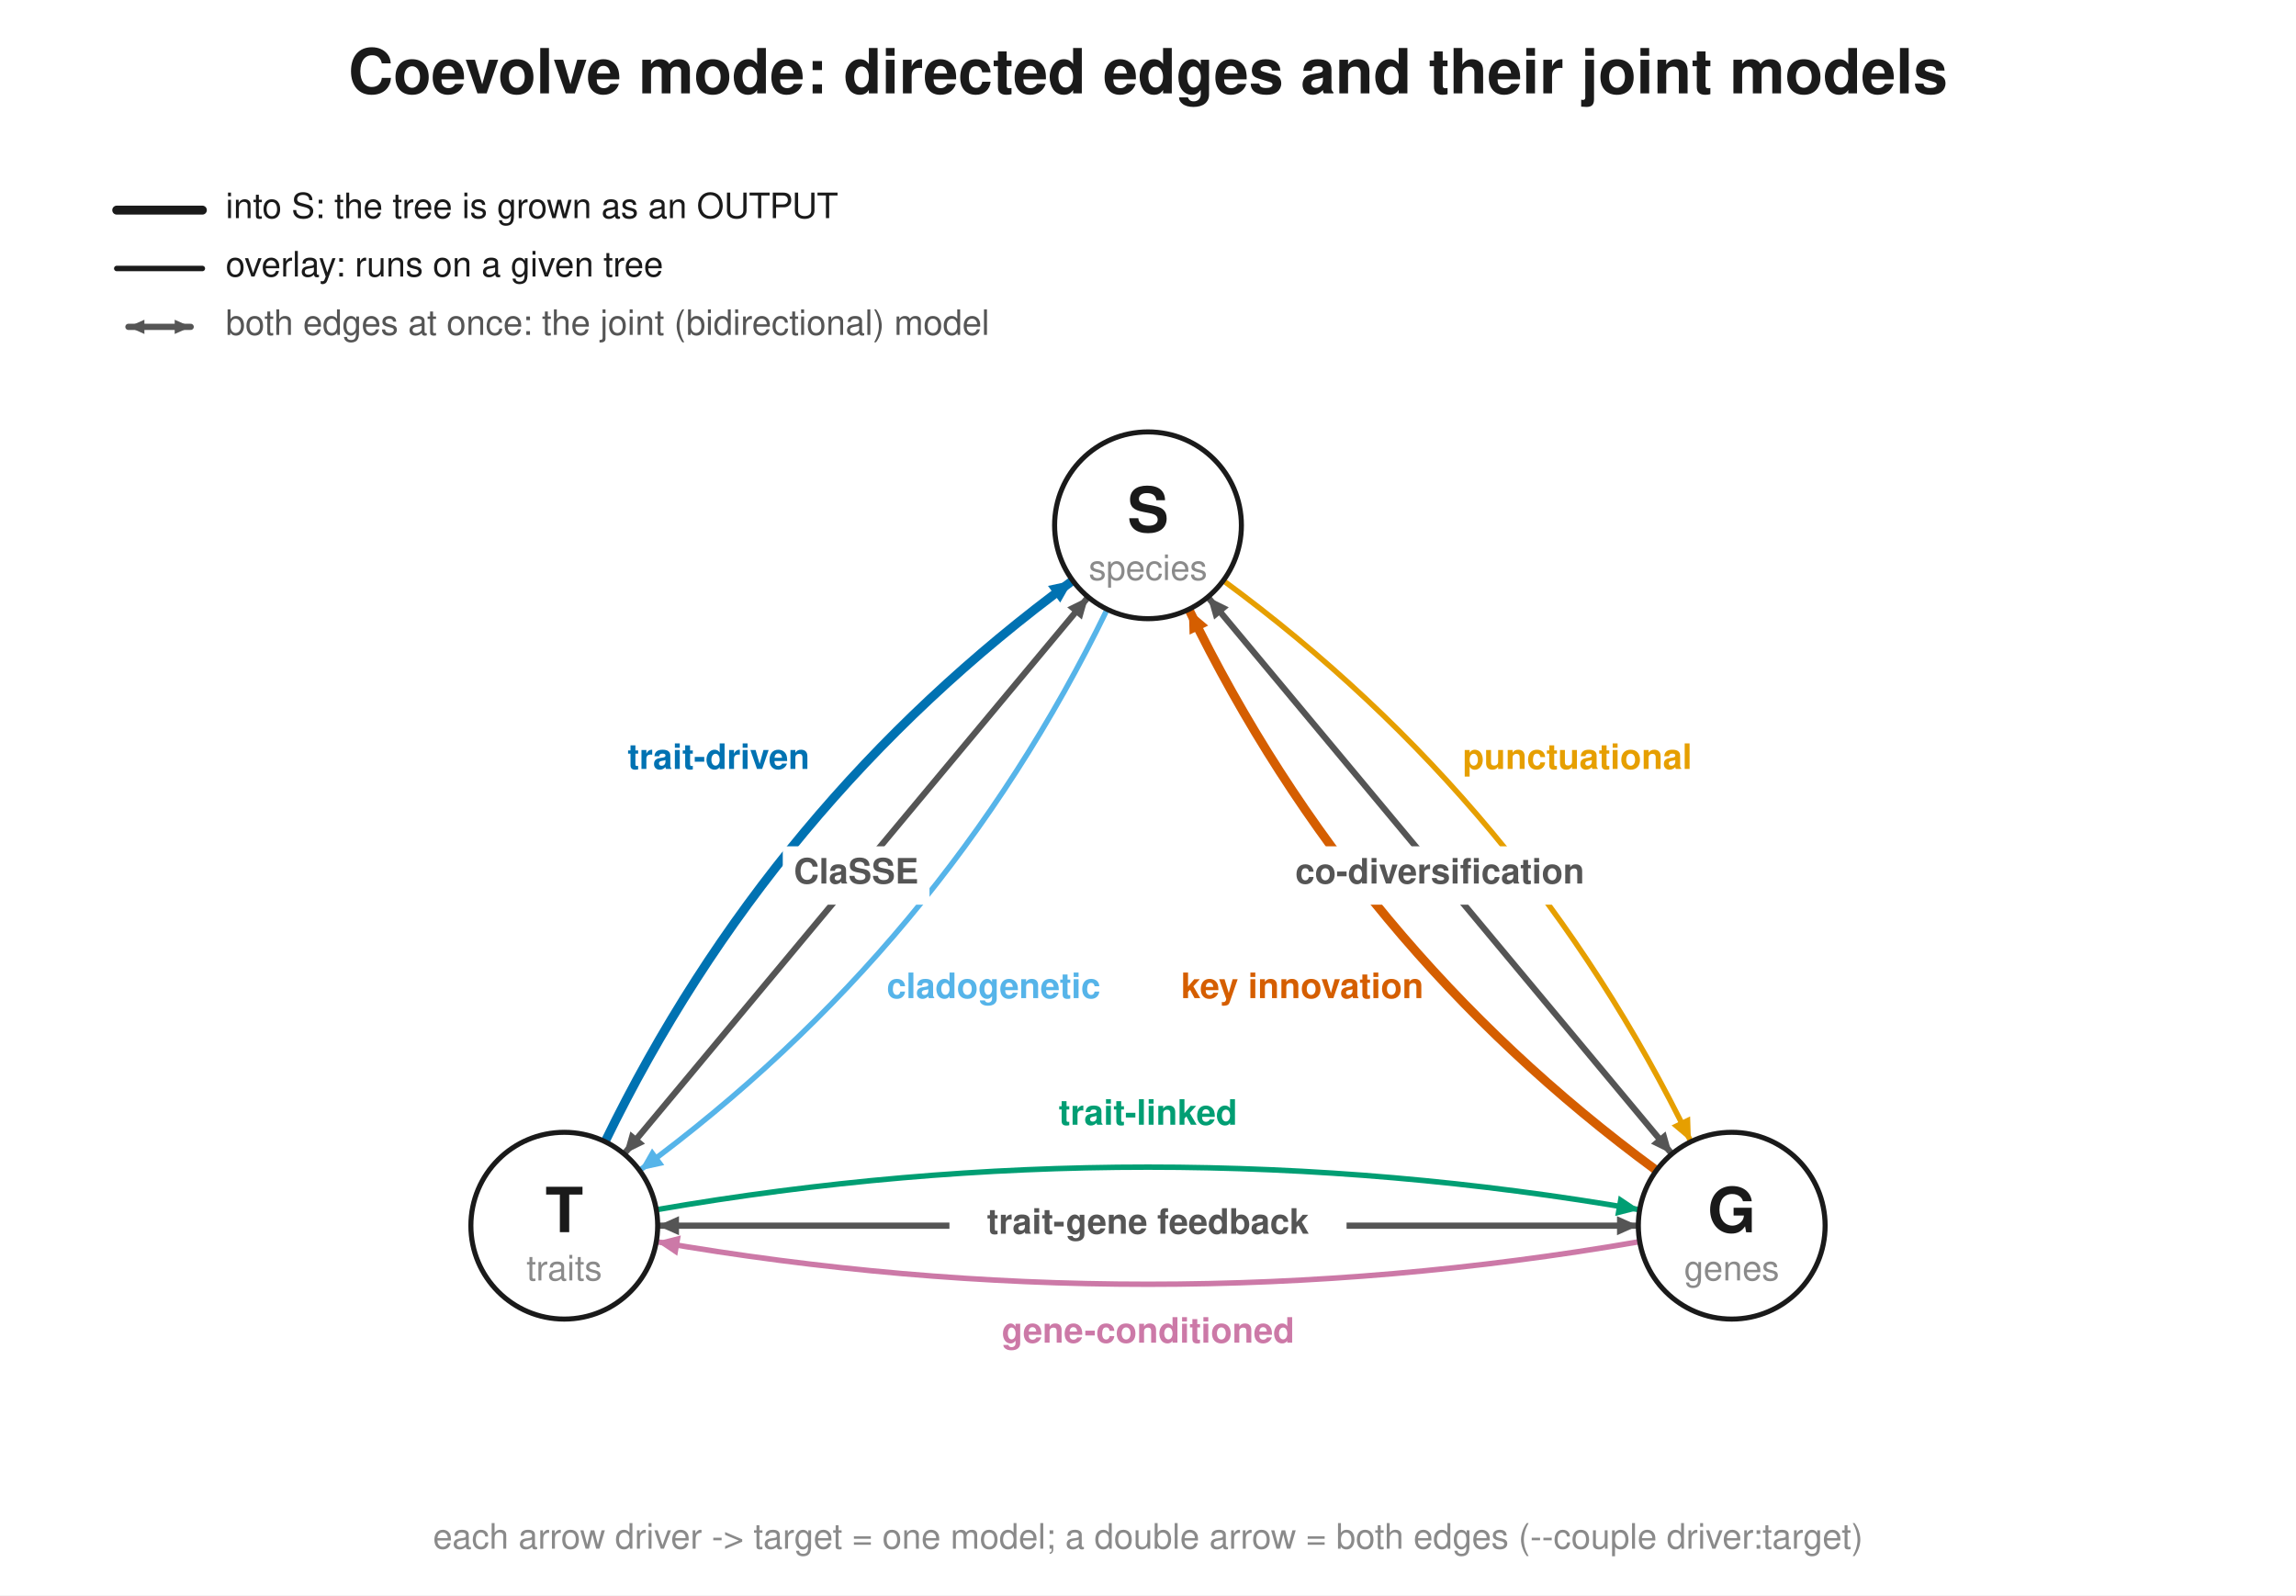
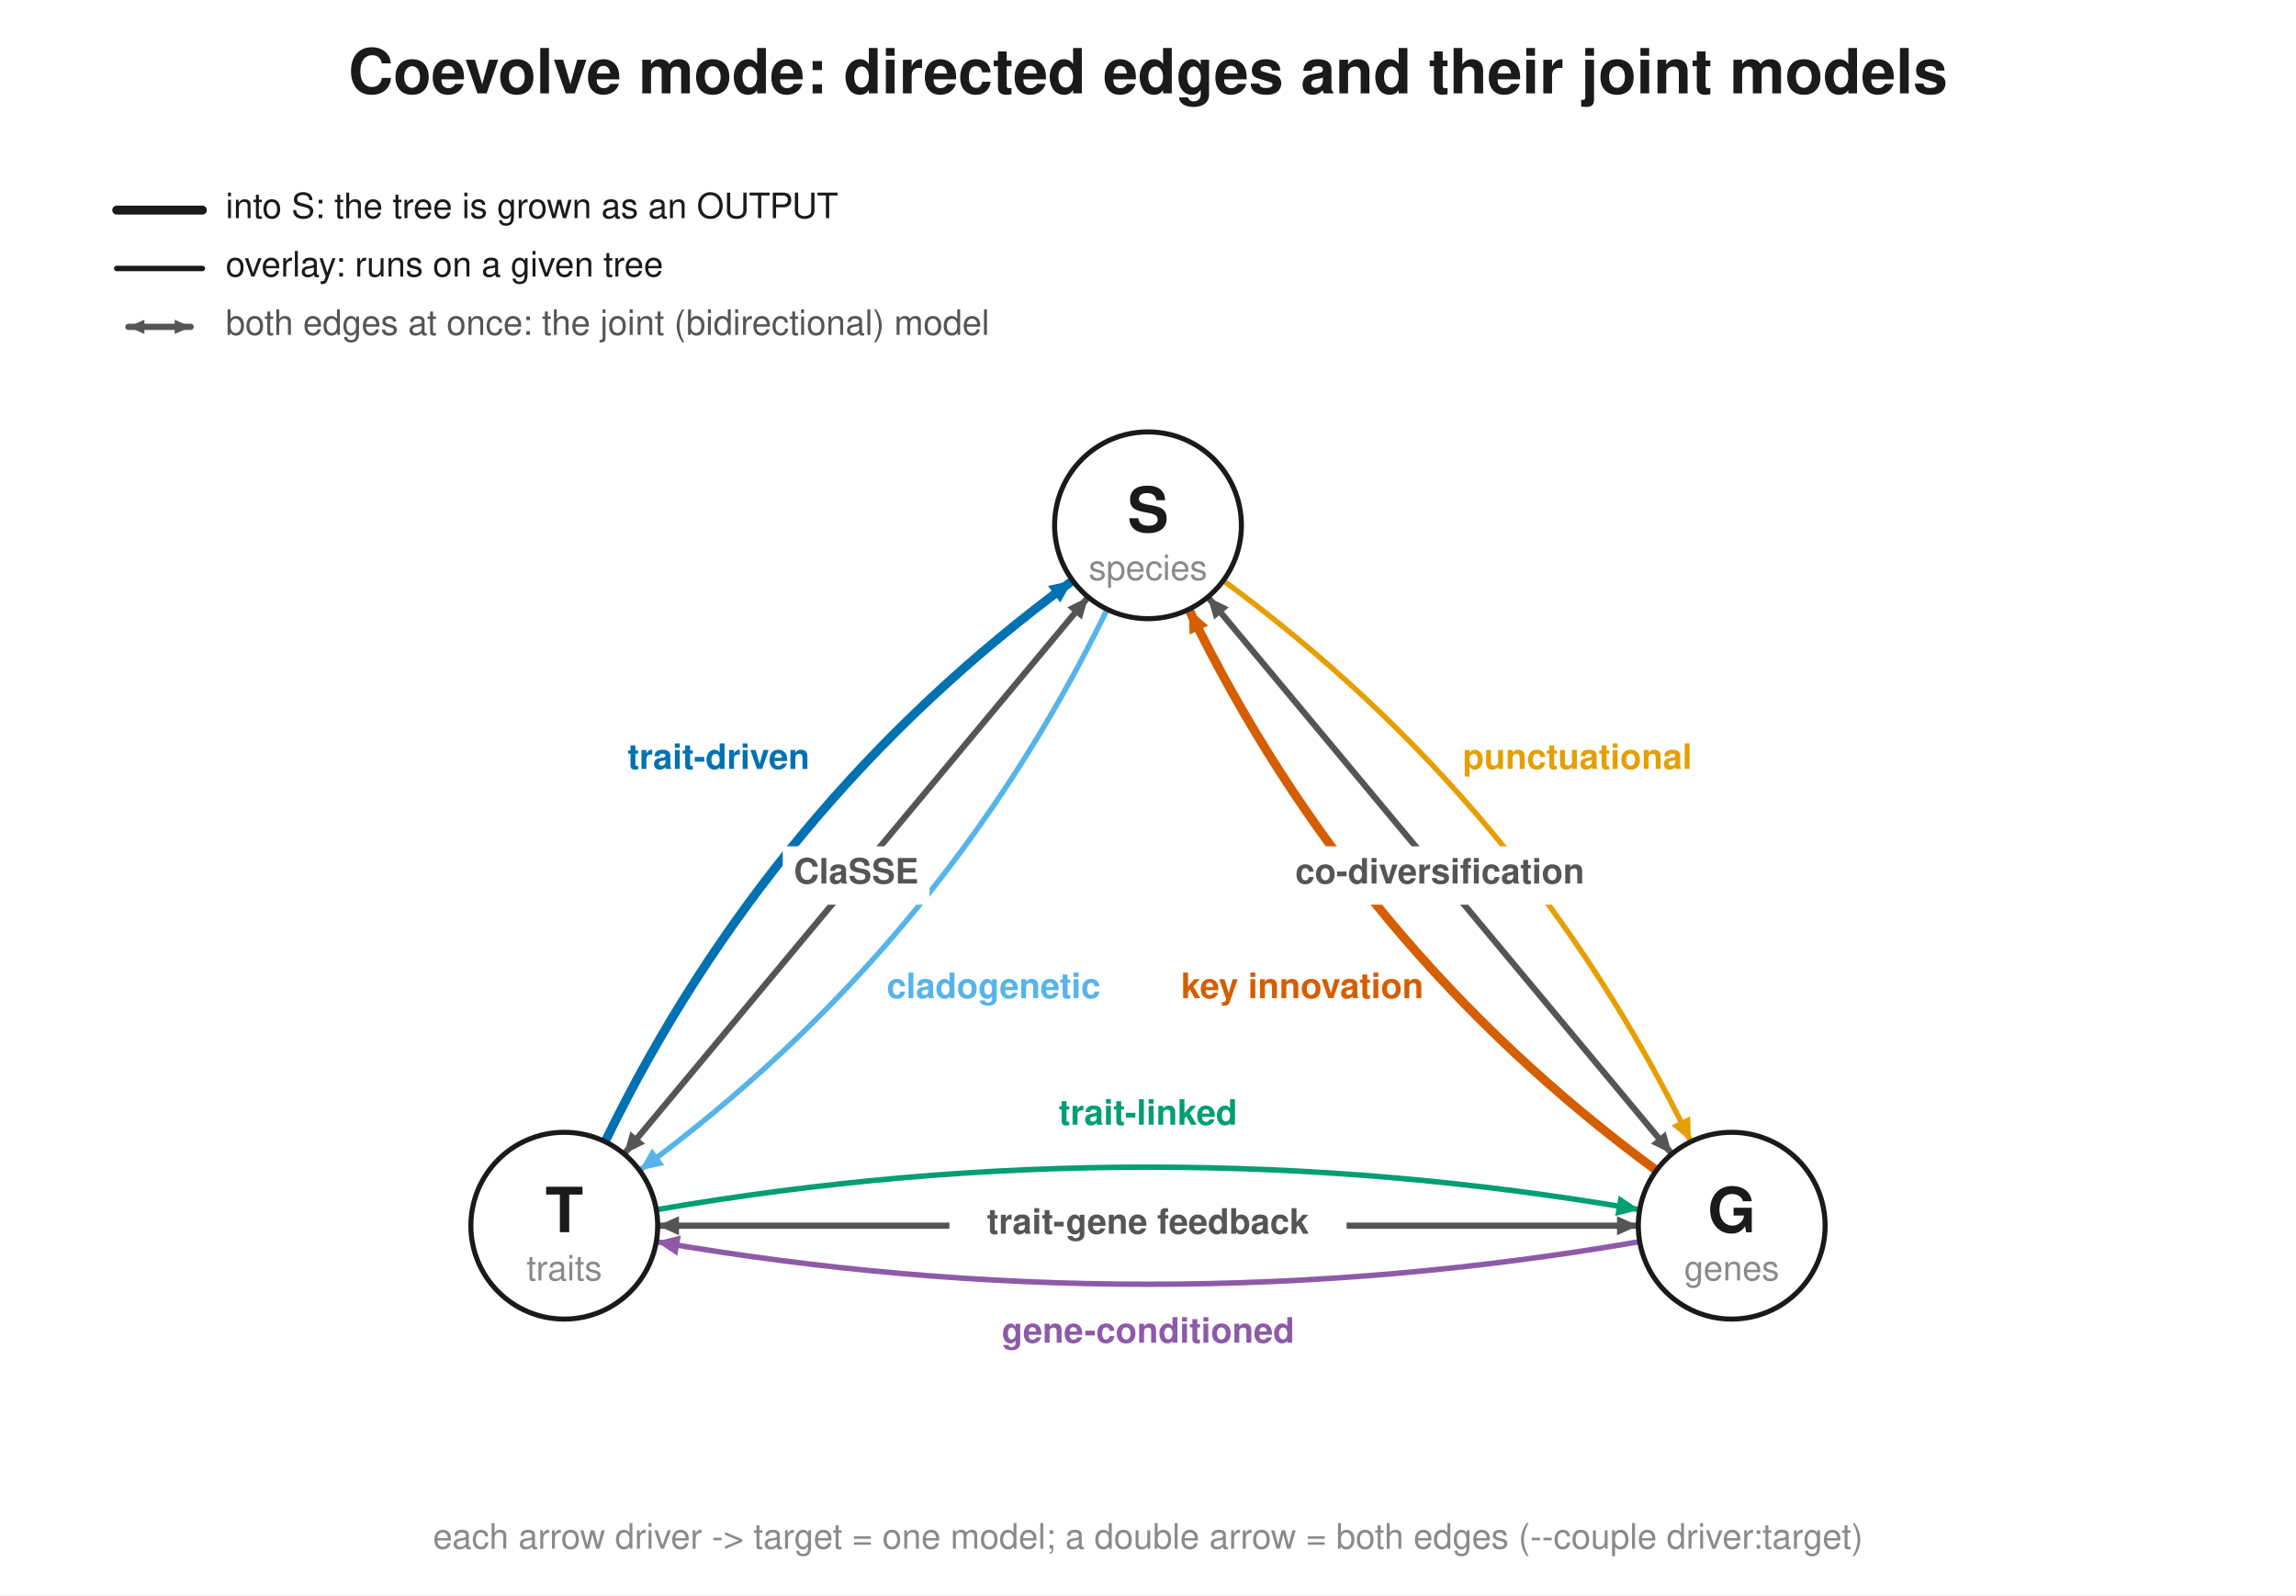
<svg xmlns="http://www.w3.org/2000/svg" width="1180" height="820" viewBox="0 0 1180 820">
  <defs>
</defs>
  <rect x="0" y="0" width="1180" height="820" fill="white" />
  <text x="590.0" y="48" font-size="32" font-family="Helvetica" text-anchor="middle" font-weight="bold" fill="#1a1a1a">Coevolve mode: directed edges and their joint models</text>
  <path d="M310.968,586.822 Q395.443,412.869,551.311,298.411" fill="none" stroke="#0072B2" stroke-width="4.6" stroke-linecap="round" />
  <path d="M551.311,298.411 L544.881,309.709 L538.606,301.164 Z" fill="#0072B2" />
  <text x="369.324" y="391.103" font-size="18" font-family="Helvetica" text-anchor="middle" dominant-baseline="central" fill="#0072B2" font-weight="bold">trait-driven</text>
  <path d="M569.032,313.178 Q484.557,487.131,328.689,601.589" fill="none" stroke="#56B4E9" stroke-width="2.8" stroke-linecap="round" />
  <path d="M328.689,601.589 L335.119,590.291 L341.394,598.836 Z" fill="#56B4E9" />
  <text x="510.676" y="508.897" font-size="18" font-family="Helvetica" text-anchor="middle" dominant-baseline="central" fill="#56B4E9" font-weight="bold">cladogenetic</text>
  <path d="M851.311,601.589 Q695.443,487.131,610.968,313.178" fill="none" stroke="#D55E00" stroke-width="4.6" stroke-linecap="round" />
  <path d="M610.968,313.178 L620.922,321.54 L611.385,326.171 Z" fill="#D55E00" />
  <text x="669.324" y="508.897" font-size="18" font-family="Helvetica" text-anchor="middle" dominant-baseline="central" fill="#D55E00" font-weight="bold">key innovation</text>
  <path d="M628.689,298.411 Q784.557,412.869,869.032,586.822" fill="none" stroke="#E69F00" stroke-width="2.8" stroke-linecap="round" />
  <path d="M869.032,586.822 L859.078,578.46 L868.615,573.829 Z" fill="#E69F00" />
  <text x="810.676" y="391.103" font-size="18" font-family="Helvetica" text-anchor="middle" dominant-baseline="central" fill="#E69F00" font-weight="bold">punctuational</text>
  <path d="M337.295,621.802 Q590.0,578.0,842.705,621.802" fill="none" stroke="#009E73" stroke-width="2.8" stroke-linecap="round" />
  <path d="M842.705,621.802 L830.104,624.998 L831.915,614.552 Z" fill="#009E73" />
  <text x="590.0" y="574.0" font-size="18" font-family="Helvetica" text-anchor="middle" dominant-baseline="central" fill="#009E73" font-weight="bold">trait-linked</text>
-   <path d="M842.705,638.198 Q590.0,682.0,337.295,638.198" fill="none" stroke="#CC79A7" stroke-width="2.8" stroke-linecap="round" />
-   <path d="M337.295,638.198 L349.896,635.002 L348.085,645.448 Z" fill="#CC79A7" />
-   <text x="590.0" y="686.0" font-size="18" font-family="Helvetica" text-anchor="middle" dominant-baseline="central" fill="#CC79A7" font-weight="bold">gene-conditioned</text>
+   <path d="M842.705,638.198 Q590.0,682.0,337.295,638.198" fill="none" stroke="#8E5AA8" stroke-width="2.8" stroke-linecap="round" />
+   <path d="M337.295,638.198 L349.896,635.002 L348.085,645.448 Z" fill="#8E5AA8" />
+   <text x="590.0" y="686.0" font-size="18" font-family="Helvetica" text-anchor="middle" dominant-baseline="central" fill="#8E5AA8" font-weight="bold">gene-conditioned</text>
  <path d="M320.729,593.125 L559.271,306.875" stroke="#555555" stroke-width="3.2" stroke-linecap="round" />
  <path d="M320.729,593.125 L323.984,581.575 L331.502,587.84 Z" fill="#555555" />
  <path d="M559.271,306.875 L556.016,318.425 L548.498,312.16 Z" fill="#555555" />
  <rect x="402.3" y="435.0" width="75.4" height="30" fill="white" stroke="none" />
  <text x="440.0" y="450.0" font-size="18" font-family="Helvetica" text-anchor="middle" dominant-baseline="central" fill="#555555" font-weight="bold">ClaSSE</text>
  <path d="M859.271,593.125 L620.729,306.875" stroke="#555555" stroke-width="3.2" stroke-linecap="round" />
  <path d="M859.271,593.125 L848.498,587.84 L856.016,581.575 Z" fill="#555555" />
  <path d="M620.729,306.875 L631.502,312.16 L623.984,318.425 Z" fill="#555555" />
  <rect x="642.9" y="435.0" width="194.2" height="30" fill="white" stroke="none" />
  <text x="740.0" y="450.0" font-size="18" font-family="Helvetica" text-anchor="middle" dominant-baseline="central" fill="#555555" font-weight="bold">co-diversification</text>
  <path d="M338.0,630.0 L842.0,630.0" stroke="#555555" stroke-width="3.2" stroke-linecap="round" />
  <path d="M338.0,630.0 L348.957,625.107 L348.957,634.893 Z" fill="#555555" />
  <path d="M842.0,630.0 L831.043,634.893 L831.043,625.107 Z" fill="#555555" />
  <rect x="487.95" y="615.0" width="204.1" height="30" fill="white" stroke="none" />
  <text x="590.0" y="630.0" font-size="18" font-family="Helvetica" text-anchor="middle" dominant-baseline="central" fill="#555555" font-weight="bold">trait-gene feedback</text>
  <circle cx="590.0" cy="270" r="48" fill="white" stroke="#1a1a1a" stroke-width="2.6" />
  <text x="590.0" y="266" font-size="32" font-family="Helvetica" text-anchor="middle" dominant-baseline="central" font-weight="bold" fill="#1a1a1a">S</text>
  <text x="590.0" y="294" font-size="18" font-family="Helvetica" text-anchor="middle" dominant-baseline="central" fill="#8a8a8a">species</text>
  <circle cx="290.0" cy="630" r="48" fill="white" stroke="#1a1a1a" stroke-width="2.6" />
  <text x="290.0" y="626" font-size="32" font-family="Helvetica" text-anchor="middle" dominant-baseline="central" font-weight="bold" fill="#1a1a1a">T</text>
  <text x="290.0" y="654" font-size="18" font-family="Helvetica" text-anchor="middle" dominant-baseline="central" fill="#8a8a8a">traits</text>
  <circle cx="890.0" cy="630" r="48" fill="white" stroke="#1a1a1a" stroke-width="2.6" />
  <text x="890.0" y="626" font-size="32" font-family="Helvetica" text-anchor="middle" dominant-baseline="central" font-weight="bold" fill="#1a1a1a">G</text>
  <text x="890.0" y="654" font-size="18" font-family="Helvetica" text-anchor="middle" dominant-baseline="central" fill="#8a8a8a">genes</text>
  <path d="M60,108 L104,108" stroke="#1a1a1a" stroke-width="4.6" stroke-linecap="round" />
  <text x="116" y="108" font-size="18" font-family="Helvetica" text-anchor="start" dominant-baseline="central" fill="#1a1a1a">into S: the tree is grown as an OUTPUT</text>
  <path d="M60,138 L104,138" stroke="#1a1a1a" stroke-width="2.8" stroke-linecap="round" />
  <text x="116" y="138" font-size="18" font-family="Helvetica" text-anchor="start" dominant-baseline="central" fill="#1a1a1a">overlay: runs on a given tree</text>
  <path d="M66,168 L98,168" stroke="#555555" stroke-width="3.2" stroke-linecap="round" />
  <path d="M66,168 L74.218,164.33 L74.218,171.67 Z" fill="#555555" />
  <path d="M98,168 L89.782,171.67 L89.782,164.33 Z" fill="#555555" />
  <text x="116" y="168" font-size="18" font-family="Helvetica" text-anchor="start" dominant-baseline="central" fill="#555555">both edges at once: the joint (bidirectional) model</text>
  <text x="590.0" y="796" font-size="18" font-family="Helvetica" text-anchor="middle" fill="#8a8a8a">each arrow driver -&gt; target = one model; a double arrow = both edges (--couple driver:target)</text>
</svg>
